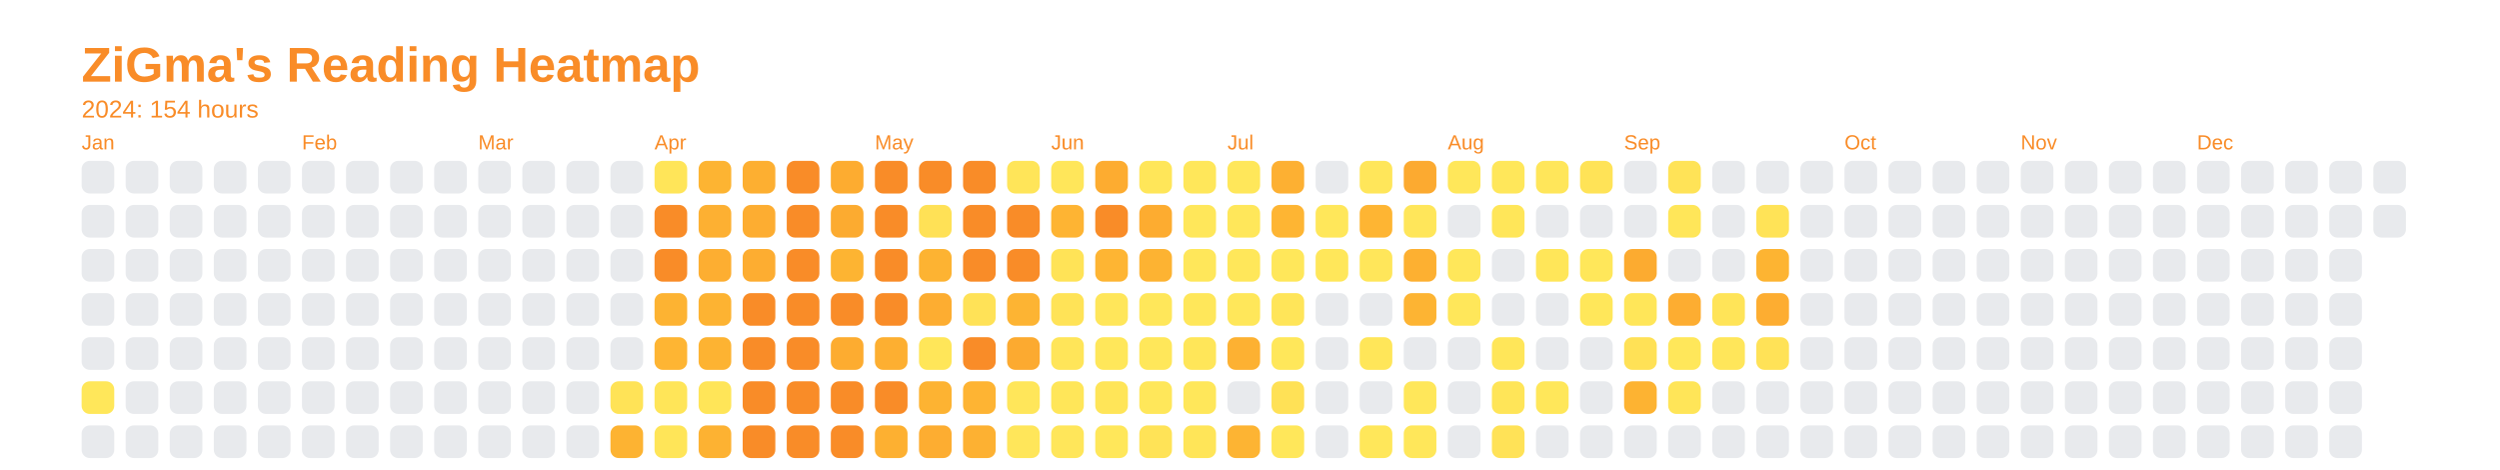
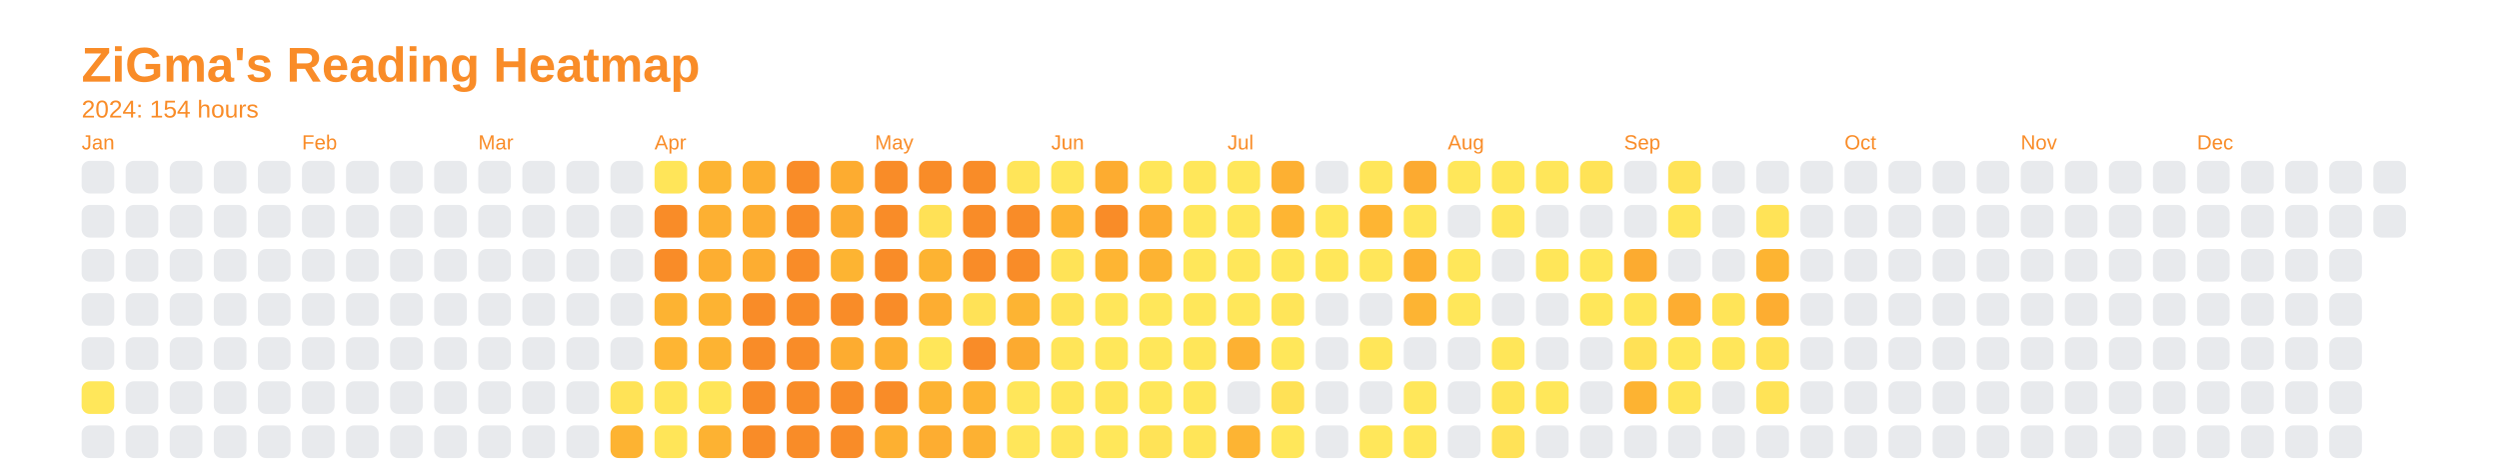
<svg xmlns="http://www.w3.org/2000/svg" baseProfile="full" height="57.5mm" version="1.1" viewBox="0,0,306.2,57.5" width="306.2mm">
  <defs />
  <rect fill="none" height="57.5" width="306.2" x="0" y="0" />
  <text fill="#f98c28" style="font-size:6px; font-family:Arial; font-weight:bold;" x="10" y="10">ZiGma's Reading Heatmap</text>
  <text fill="#f98c28" style="font-size:3px; font-family:Arial;" x="10" y="14.4">2024: 154 hours</text>
  <text fill="#f98c28" style="font-size:2.5px; font-family:Arial" x="10" y="18.3">Jan</text>
  <rect fill="#e8eaed" height="4" rx="1" ry="1" width="4" x="10" y="19.7" />
  <rect fill="#e8eaed" height="4" rx="1" ry="1" width="4" x="10" y="25.1" />
  <rect fill="#e8eaed" height="4" rx="1" ry="1" width="4" x="10" y="30.5" />
  <rect fill="#e8eaed" height="4" rx="1" ry="1" width="4" x="10" y="35.9" />
  <rect fill="#e8eaed" height="4" rx="1" ry="1" width="4" x="10" y="41.3" />
  <rect fill="#ffe75a" height="4" rx="1" ry="1" width="4" x="10" y="46.7" />
  <rect fill="#e8eaed" height="4" rx="1" ry="1" width="4" x="10" y="52.1" />
  <rect fill="#e8eaed" height="4" rx="1" ry="1" width="4" x="15.4" y="19.7" />
  <rect fill="#e8eaed" height="4" rx="1" ry="1" width="4" x="15.4" y="25.1" />
  <rect fill="#e8eaed" height="4" rx="1" ry="1" width="4" x="15.4" y="30.5" />
  <rect fill="#e8eaed" height="4" rx="1" ry="1" width="4" x="15.4" y="35.9" />
  <rect fill="#e8eaed" height="4" rx="1" ry="1" width="4" x="15.4" y="41.3" />
  <rect fill="#e8eaed" height="4" rx="1" ry="1" width="4" x="15.4" y="46.7" />
  <rect fill="#e8eaed" height="4" rx="1" ry="1" width="4" x="15.4" y="52.1" />
  <rect fill="#e8eaed" height="4" rx="1" ry="1" width="4" x="20.8" y="19.7" />
  <rect fill="#e8eaed" height="4" rx="1" ry="1" width="4" x="20.8" y="25.1" />
  <rect fill="#e8eaed" height="4" rx="1" ry="1" width="4" x="20.8" y="30.5" />
  <rect fill="#e8eaed" height="4" rx="1" ry="1" width="4" x="20.8" y="35.9" />
  <rect fill="#e8eaed" height="4" rx="1" ry="1" width="4" x="20.8" y="41.3" />
  <rect fill="#e8eaed" height="4" rx="1" ry="1" width="4" x="20.8" y="46.7" />
  <rect fill="#e8eaed" height="4" rx="1" ry="1" width="4" x="20.8" y="52.1" />
  <rect fill="#e8eaed" height="4" rx="1" ry="1" width="4" x="26.2" y="19.7" />
  <rect fill="#e8eaed" height="4" rx="1" ry="1" width="4" x="26.2" y="25.1" />
  <rect fill="#e8eaed" height="4" rx="1" ry="1" width="4" x="26.2" y="30.5" />
  <rect fill="#e8eaed" height="4" rx="1" ry="1" width="4" x="26.2" y="35.9" />
  <rect fill="#e8eaed" height="4" rx="1" ry="1" width="4" x="26.2" y="41.3" />
  <rect fill="#e8eaed" height="4" rx="1" ry="1" width="4" x="26.2" y="46.7" />
  <rect fill="#e8eaed" height="4" rx="1" ry="1" width="4" x="26.2" y="52.1" />
  <rect fill="#e8eaed" height="4" rx="1" ry="1" width="4" x="31.6" y="19.7" />
  <rect fill="#e8eaed" height="4" rx="1" ry="1" width="4" x="31.6" y="25.1" />
  <rect fill="#e8eaed" height="4" rx="1" ry="1" width="4" x="31.6" y="30.5" />
  <rect fill="#e8eaed" height="4" rx="1" ry="1" width="4" x="31.6" y="35.9" />
  <rect fill="#e8eaed" height="4" rx="1" ry="1" width="4" x="31.6" y="41.3" />
  <rect fill="#e8eaed" height="4" rx="1" ry="1" width="4" x="31.6" y="46.7" />
  <rect fill="#e8eaed" height="4" rx="1" ry="1" width="4" x="31.6" y="52.1" />
  <text fill="#f98c28" style="font-size:2.5px; font-family:Arial" x="37.0" y="18.3">Feb</text>
  <rect fill="#e8eaed" height="4" rx="1" ry="1" width="4" x="37.0" y="19.7" />
  <rect fill="#e8eaed" height="4" rx="1" ry="1" width="4" x="37.0" y="25.1" />
  <rect fill="#e8eaed" height="4" rx="1" ry="1" width="4" x="37.0" y="30.5" />
  <rect fill="#e8eaed" height="4" rx="1" ry="1" width="4" x="37.0" y="35.9" />
  <rect fill="#e8eaed" height="4" rx="1" ry="1" width="4" x="37.0" y="41.3" />
  <rect fill="#e8eaed" height="4" rx="1" ry="1" width="4" x="37.0" y="46.7" />
  <rect fill="#e8eaed" height="4" rx="1" ry="1" width="4" x="37.0" y="52.1" />
  <rect fill="#e8eaed" height="4" rx="1" ry="1" width="4" x="42.4" y="19.7" />
  <rect fill="#e8eaed" height="4" rx="1" ry="1" width="4" x="42.4" y="25.1" />
  <rect fill="#e8eaed" height="4" rx="1" ry="1" width="4" x="42.4" y="30.5" />
  <rect fill="#e8eaed" height="4" rx="1" ry="1" width="4" x="42.4" y="35.9" />
  <rect fill="#e8eaed" height="4" rx="1" ry="1" width="4" x="42.4" y="41.3" />
  <rect fill="#e8eaed" height="4" rx="1" ry="1" width="4" x="42.4" y="46.7" />
  <rect fill="#e8eaed" height="4" rx="1" ry="1" width="4" x="42.4" y="52.1" />
  <rect fill="#e8eaed" height="4" rx="1" ry="1" width="4" x="47.8" y="19.7" />
  <rect fill="#e8eaed" height="4" rx="1" ry="1" width="4" x="47.8" y="25.1" />
  <rect fill="#e8eaed" height="4" rx="1" ry="1" width="4" x="47.8" y="30.5" />
  <rect fill="#e8eaed" height="4" rx="1" ry="1" width="4" x="47.8" y="35.9" />
  <rect fill="#e8eaed" height="4" rx="1" ry="1" width="4" x="47.8" y="41.3" />
  <rect fill="#e8eaed" height="4" rx="1" ry="1" width="4" x="47.8" y="46.7" />
  <rect fill="#e8eaed" height="4" rx="1" ry="1" width="4" x="47.8" y="52.1" />
  <rect fill="#e8eaed" height="4" rx="1" ry="1" width="4" x="53.2" y="19.7" />
  <rect fill="#e8eaed" height="4" rx="1" ry="1" width="4" x="53.2" y="25.1" />
  <rect fill="#e8eaed" height="4" rx="1" ry="1" width="4" x="53.2" y="30.5" />
  <rect fill="#e8eaed" height="4" rx="1" ry="1" width="4" x="53.2" y="35.9" />
  <rect fill="#e8eaed" height="4" rx="1" ry="1" width="4" x="53.2" y="41.3" />
  <rect fill="#e8eaed" height="4" rx="1" ry="1" width="4" x="53.2" y="46.7" />
  <rect fill="#e8eaed" height="4" rx="1" ry="1" width="4" x="53.2" y="52.1" />
  <text fill="#f98c28" style="font-size:2.5px; font-family:Arial" x="58.6" y="18.3">Mar</text>
  <rect fill="#e8eaed" height="4" rx="1" ry="1" width="4" x="58.6" y="19.7" />
  <rect fill="#e8eaed" height="4" rx="1" ry="1" width="4" x="58.6" y="25.1" />
  <rect fill="#e8eaed" height="4" rx="1" ry="1" width="4" x="58.6" y="30.5" />
  <rect fill="#e8eaed" height="4" rx="1" ry="1" width="4" x="58.6" y="35.9" />
  <rect fill="#e8eaed" height="4" rx="1" ry="1" width="4" x="58.6" y="41.3" />
  <rect fill="#e8eaed" height="4" rx="1" ry="1" width="4" x="58.6" y="46.7" />
  <rect fill="#e8eaed" height="4" rx="1" ry="1" width="4" x="58.6" y="52.1" />
  <rect fill="#e8eaed" height="4" rx="1" ry="1" width="4" x="64" y="19.7" />
  <rect fill="#e8eaed" height="4" rx="1" ry="1" width="4" x="64" y="25.1" />
  <rect fill="#e8eaed" height="4" rx="1" ry="1" width="4" x="64" y="30.5" />
  <rect fill="#e8eaed" height="4" rx="1" ry="1" width="4" x="64" y="35.9" />
  <rect fill="#e8eaed" height="4" rx="1" ry="1" width="4" x="64" y="41.3" />
  <rect fill="#e8eaed" height="4" rx="1" ry="1" width="4" x="64" y="46.7" />
  <rect fill="#e8eaed" height="4" rx="1" ry="1" width="4" x="64" y="52.1" />
  <rect fill="#e8eaed" height="4" rx="1" ry="1" width="4" x="69.4" y="19.7" />
  <rect fill="#e8eaed" height="4" rx="1" ry="1" width="4" x="69.4" y="25.1" />
  <rect fill="#e8eaed" height="4" rx="1" ry="1" width="4" x="69.4" y="30.5" />
  <rect fill="#e8eaed" height="4" rx="1" ry="1" width="4" x="69.4" y="35.9" />
  <rect fill="#e8eaed" height="4" rx="1" ry="1" width="4" x="69.4" y="41.3" />
  <rect fill="#e8eaed" height="4" rx="1" ry="1" width="4" x="69.4" y="46.7" />
  <rect fill="#e8eaed" height="4" rx="1" ry="1" width="4" x="69.4" y="52.1" />
  <rect fill="#e8eaed" height="4" rx="1" ry="1" width="4" x="74.8" y="19.7" />
  <rect fill="#e8eaed" height="4" rx="1" ry="1" width="4" x="74.8" y="25.1" />
  <rect fill="#e8eaed" height="4" rx="1" ry="1" width="4" x="74.8" y="30.5" />
  <rect fill="#e8eaed" height="4" rx="1" ry="1" width="4" x="74.8" y="35.9" />
  <rect fill="#e8eaed" height="4" rx="1" ry="1" width="4" x="74.8" y="41.3" />
  <rect fill="#ffe357" height="4" rx="1" ry="1" width="4" x="74.8" y="46.7" />
  <rect fill="#fdb332" height="4" rx="1" ry="1" width="4" x="74.8" y="52.1" />
  <text fill="#f98c28" style="font-size:2.5px; font-family:Arial" x="80.2" y="18.3">Apr</text>
  <rect fill="#ffe559" height="4" rx="1" ry="1" width="4" x="80.2" y="19.7" />
  <rect fill="#f98c28" height="4" rx="1" ry="1" width="4" x="80.2" y="25.1" />
  <rect fill="#f98c28" height="4" rx="1" ry="1" width="4" x="80.2" y="30.5" />
  <rect fill="#fdb332" height="4" rx="1" ry="1" width="4" x="80.2" y="35.9" />
  <rect fill="#feb533" height="4" rx="1" ry="1" width="4" x="80.2" y="41.3" />
  <rect fill="#ffe558" height="4" rx="1" ry="1" width="4" x="80.2" y="46.7" />
  <rect fill="#ffe558" height="4" rx="1" ry="1" width="4" x="80.2" y="52.1" />
  <rect fill="#fdb432" height="4" rx="1" ry="1" width="4" x="85.6" y="19.7" />
  <rect fill="#fdb032" height="4" rx="1" ry="1" width="4" x="85.6" y="25.1" />
  <rect fill="#fdae31" height="4" rx="1" ry="1" width="4" x="85.6" y="30.5" />
  <rect fill="#fdb332" height="4" rx="1" ry="1" width="4" x="85.6" y="35.9" />
  <rect fill="#fdb332" height="4" rx="1" ry="1" width="4" x="85.6" y="41.3" />
  <rect fill="#ffe558" height="4" rx="1" ry="1" width="4" x="85.6" y="46.7" />
  <rect fill="#fdb232" height="4" rx="1" ry="1" width="4" x="85.6" y="52.1" />
  <rect fill="#fdaf31" height="4" rx="1" ry="1" width="4" x="91" y="19.7" />
  <rect fill="#fdad31" height="4" rx="1" ry="1" width="4" x="91" y="25.1" />
  <rect fill="#fdad31" height="4" rx="1" ry="1" width="4" x="91" y="30.5" />
  <rect fill="#f98c28" height="4" rx="1" ry="1" width="4" x="91" y="35.9" />
  <rect fill="#f98c28" height="4" rx="1" ry="1" width="4" x="91" y="41.3" />
  <rect fill="#f98c28" height="4" rx="1" ry="1" width="4" x="91" y="46.7" />
  <rect fill="#f98c28" height="4" rx="1" ry="1" width="4" x="91" y="52.1" />
  <rect fill="#f98c28" height="4" rx="1" ry="1" width="4" x="96.4" y="19.7" />
  <rect fill="#f98c28" height="4" rx="1" ry="1" width="4" x="96.4" y="25.1" />
  <rect fill="#f98c28" height="4" rx="1" ry="1" width="4" x="96.4" y="30.5" />
  <rect fill="#f98c28" height="4" rx="1" ry="1" width="4" x="96.4" y="35.9" />
  <rect fill="#f98c28" height="4" rx="1" ry="1" width="4" x="96.4" y="41.3" />
  <rect fill="#f98c28" height="4" rx="1" ry="1" width="4" x="96.4" y="46.7" />
  <rect fill="#f98c28" height="4" rx="1" ry="1" width="4" x="96.4" y="52.1" />
  <rect fill="#fdac30" height="4" rx="1" ry="1" width="4" x="101.8" y="19.7" />
  <rect fill="#fcab30" height="4" rx="1" ry="1" width="4" x="101.8" y="25.1" />
  <rect fill="#fdb432" height="4" rx="1" ry="1" width="4" x="101.8" y="30.5" />
  <rect fill="#f98c28" height="4" rx="1" ry="1" width="4" x="101.8" y="35.9" />
  <rect fill="#fdac30" height="4" rx="1" ry="1" width="4" x="101.8" y="41.3" />
  <rect fill="#f98c28" height="4" rx="1" ry="1" width="4" x="101.8" y="46.7" />
  <rect fill="#f98c28" height="4" rx="1" ry="1" width="4" x="101.8" y="52.1" />
  <text fill="#f98c28" style="font-size:2.5px; font-family:Arial" x="107.2" y="18.3">May</text>
  <rect fill="#f98c28" height="4" rx="1" ry="1" width="4" x="107.2" y="19.7" />
  <rect fill="#f98c28" height="4" rx="1" ry="1" width="4" x="107.2" y="25.1" />
  <rect fill="#f98c28" height="4" rx="1" ry="1" width="4" x="107.2" y="30.5" />
  <rect fill="#f98c28" height="4" rx="1" ry="1" width="4" x="107.2" y="35.9" />
  <rect fill="#fdaf31" height="4" rx="1" ry="1" width="4" x="107.2" y="41.3" />
  <rect fill="#f98c28" height="4" rx="1" ry="1" width="4" x="107.2" y="46.7" />
  <rect fill="#fdb031" height="4" rx="1" ry="1" width="4" x="107.2" y="52.1" />
  <rect fill="#f98c28" height="4" rx="1" ry="1" width="4" x="112.6" y="19.7" />
  <rect fill="#ffe156" height="4" rx="1" ry="1" width="4" x="112.6" y="25.1" />
  <rect fill="#fdb332" height="4" rx="1" ry="1" width="4" x="112.6" y="30.5" />
  <rect fill="#fdad31" height="4" rx="1" ry="1" width="4" x="112.6" y="35.9" />
  <rect fill="#ffe659" height="4" rx="1" ry="1" width="4" x="112.6" y="41.3" />
  <rect fill="#fdb332" height="4" rx="1" ry="1" width="4" x="112.6" y="46.7" />
  <rect fill="#fdad31" height="4" rx="1" ry="1" width="4" x="112.6" y="52.1" />
  <rect fill="#f98c28" height="4" rx="1" ry="1" width="4" x="118" y="19.7" />
  <rect fill="#f98c28" height="4" rx="1" ry="1" width="4" x="118" y="25.1" />
  <rect fill="#f98c28" height="4" rx="1" ry="1" width="4" x="118" y="30.5" />
  <rect fill="#ffe257" height="4" rx="1" ry="1" width="4" x="118" y="35.9" />
  <rect fill="#f98c28" height="4" rx="1" ry="1" width="4" x="118" y="41.3" />
  <rect fill="#feb433" height="4" rx="1" ry="1" width="4" x="118" y="46.7" />
  <rect fill="#fdb132" height="4" rx="1" ry="1" width="4" x="118" y="52.1" />
  <rect fill="#ffe559" height="4" rx="1" ry="1" width="4" x="123.4" y="19.7" />
  <rect fill="#f98c28" height="4" rx="1" ry="1" width="4" x="123.4" y="25.1" />
  <rect fill="#f98c28" height="4" rx="1" ry="1" width="4" x="123.4" y="30.5" />
  <rect fill="#fdb433" height="4" rx="1" ry="1" width="4" x="123.4" y="35.9" />
  <rect fill="#fcaa30" height="4" rx="1" ry="1" width="4" x="123.4" y="41.3" />
  <rect fill="#ffe65a" height="4" rx="1" ry="1" width="4" x="123.4" y="46.7" />
  <rect fill="#ffe65a" height="4" rx="1" ry="1" width="4" x="123.4" y="52.1" />
  <text fill="#f98c28" style="font-size:2.5px; font-family:Arial" x="128.8" y="18.3">Jun</text>
  <rect fill="#ffe65a" height="4" rx="1" ry="1" width="4" x="128.8" y="19.7" />
  <rect fill="#feb433" height="4" rx="1" ry="1" width="4" x="128.8" y="25.1" />
  <rect fill="#ffe357" height="4" rx="1" ry="1" width="4" x="128.8" y="30.5" />
  <rect fill="#ffe357" height="4" rx="1" ry="1" width="4" x="128.8" y="35.9" />
  <rect fill="#ffe559" height="4" rx="1" ry="1" width="4" x="128.8" y="41.3" />
  <rect fill="#ffe659" height="4" rx="1" ry="1" width="4" x="128.8" y="46.7" />
  <rect fill="#ffe65a" height="4" rx="1" ry="1" width="4" x="128.8" y="52.1" />
  <rect fill="#fdac30" height="4" rx="1" ry="1" width="4" x="134.2" y="19.7" />
  <rect fill="#f98c28" height="4" rx="1" ry="1" width="4" x="134.2" y="25.1" />
  <rect fill="#feb533" height="4" rx="1" ry="1" width="4" x="134.2" y="30.5" />
  <rect fill="#ffe65a" height="4" rx="1" ry="1" width="4" x="134.2" y="35.9" />
  <rect fill="#ffe75a" height="4" rx="1" ry="1" width="4" x="134.2" y="41.3" />
  <rect fill="#ffe558" height="4" rx="1" ry="1" width="4" x="134.2" y="46.7" />
  <rect fill="#ffe75a" height="4" rx="1" ry="1" width="4" x="134.2" y="52.1" />
  <rect fill="#ffe659" height="4" rx="1" ry="1" width="4" x="139.6" y="19.7" />
  <rect fill="#fdac30" height="4" rx="1" ry="1" width="4" x="139.6" y="25.1" />
  <rect fill="#fdb332" height="4" rx="1" ry="1" width="4" x="139.6" y="30.5" />
  <rect fill="#ffe75a" height="4" rx="1" ry="1" width="4" x="139.6" y="35.9" />
  <rect fill="#ffe75a" height="4" rx="1" ry="1" width="4" x="139.6" y="41.3" />
  <rect fill="#ffe75a" height="4" rx="1" ry="1" width="4" x="139.6" y="46.7" />
  <rect fill="#ffe357" height="4" rx="1" ry="1" width="4" x="139.6" y="52.1" />
  <rect fill="#ffe75a" height="4" rx="1" ry="1" width="4" x="145" y="19.7" />
  <rect fill="#ffe75a" height="4" rx="1" ry="1" width="4" x="145" y="25.1" />
  <rect fill="#ffe75a" height="4" rx="1" ry="1" width="4" x="145" y="30.5" />
  <rect fill="#ffe75a" height="4" rx="1" ry="1" width="4" x="145" y="35.9" />
  <rect fill="#ffe659" height="4" rx="1" ry="1" width="4" x="145" y="41.3" />
  <rect fill="#ffe75a" height="4" rx="1" ry="1" width="4" x="145" y="46.7" />
  <rect fill="#ffe558" height="4" rx="1" ry="1" width="4" x="145" y="52.1" />
  <text fill="#f98c28" style="font-size:2.5px; font-family:Arial" x="150.4" y="18.3">Jul</text>
  <rect fill="#ffe75a" height="4" rx="1" ry="1" width="4" x="150.4" y="19.7" />
  <rect fill="#ffe75a" height="4" rx="1" ry="1" width="4" x="150.4" y="25.1" />
  <rect fill="#ffe75a" height="4" rx="1" ry="1" width="4" x="150.4" y="30.5" />
  <rect fill="#ffe75a" height="4" rx="1" ry="1" width="4" x="150.4" y="35.9" />
  <rect fill="#fdb132" height="4" rx="1" ry="1" width="4" x="150.4" y="41.3" />
  <rect fill="#e8eaed" height="4" rx="1" ry="1" width="4" x="150.4" y="46.7" />
  <rect fill="#fdb433" height="4" rx="1" ry="1" width="4" x="150.4" y="52.1" />
  <rect fill="#fdb032" height="4" rx="1" ry="1" width="4" x="155.8" y="19.7" />
  <rect fill="#feb533" height="4" rx="1" ry="1" width="4" x="155.8" y="25.1" />
  <rect fill="#ffe75a" height="4" rx="1" ry="1" width="4" x="155.8" y="30.5" />
  <rect fill="#ffe559" height="4" rx="1" ry="1" width="4" x="155.8" y="35.9" />
  <rect fill="#ffe75a" height="4" rx="1" ry="1" width="4" x="155.8" y="41.3" />
  <rect fill="#ffe156" height="4" rx="1" ry="1" width="4" x="155.8" y="46.7" />
  <rect fill="#ffe75a" height="4" rx="1" ry="1" width="4" x="155.8" y="52.1" />
  <rect fill="#e8eaed" height="4" rx="1" ry="1" width="4" x="161.2" y="19.7" />
  <rect fill="#ffe75a" height="4" rx="1" ry="1" width="4" x="161.2" y="25.1" />
  <rect fill="#ffe75a" height="4" rx="1" ry="1" width="4" x="161.2" y="30.5" />
  <rect fill="#e8eaed" height="4" rx="1" ry="1" width="4" x="161.2" y="35.9" />
  <rect fill="#e8eaed" height="4" rx="1" ry="1" width="4" x="161.2" y="41.3" />
  <rect fill="#e8eaed" height="4" rx="1" ry="1" width="4" x="161.2" y="46.7" />
  <rect fill="#e8eaed" height="4" rx="1" ry="1" width="4" x="161.2" y="52.1" />
  <rect fill="#ffe65a" height="4" rx="1" ry="1" width="4" x="166.6" y="19.7" />
  <rect fill="#feb533" height="4" rx="1" ry="1" width="4" x="166.6" y="25.1" />
  <rect fill="#ffe65a" height="4" rx="1" ry="1" width="4" x="166.6" y="30.5" />
  <rect fill="#e8eaed" height="4" rx="1" ry="1" width="4" x="166.6" y="35.9" />
  <rect fill="#ffe659" height="4" rx="1" ry="1" width="4" x="166.6" y="41.3" />
  <rect fill="#e8eaed" height="4" rx="1" ry="1" width="4" x="166.6" y="46.7" />
  <rect fill="#ffe75a" height="4" rx="1" ry="1" width="4" x="166.6" y="52.1" />
  <rect fill="#fcaa30" height="4" rx="1" ry="1" width="4" x="172" y="19.7" />
  <rect fill="#ffe65a" height="4" rx="1" ry="1" width="4" x="172" y="25.1" />
  <rect fill="#fdb031" height="4" rx="1" ry="1" width="4" x="172" y="30.5" />
  <rect fill="#fdb433" height="4" rx="1" ry="1" width="4" x="172" y="35.9" />
  <rect fill="#e8eaed" height="4" rx="1" ry="1" width="4" x="172" y="41.3" />
  <rect fill="#ffe75a" height="4" rx="1" ry="1" width="4" x="172" y="46.7" />
  <rect fill="#ffe75a" height="4" rx="1" ry="1" width="4" x="172" y="52.1" />
  <text fill="#f98c28" style="font-size:2.5px; font-family:Arial" x="177.4" y="18.3">Aug</text>
  <rect fill="#ffe75a" height="4" rx="1" ry="1" width="4" x="177.4" y="19.7" />
  <rect fill="#e8eaed" height="4" rx="1" ry="1" width="4" x="177.4" y="25.1" />
  <rect fill="#ffe75a" height="4" rx="1" ry="1" width="4" x="177.4" y="30.5" />
  <rect fill="#ffe75a" height="4" rx="1" ry="1" width="4" x="177.4" y="35.9" />
  <rect fill="#e8eaed" height="4" rx="1" ry="1" width="4" x="177.4" y="41.3" />
  <rect fill="#e8eaed" height="4" rx="1" ry="1" width="4" x="177.4" y="46.7" />
  <rect fill="#e8eaed" height="4" rx="1" ry="1" width="4" x="177.4" y="52.1" />
  <rect fill="#ffe75a" height="4" rx="1" ry="1" width="4" x="182.8" y="19.7" />
  <rect fill="#ffe659" height="4" rx="1" ry="1" width="4" x="182.8" y="25.1" />
  <rect fill="#e8eaed" height="4" rx="1" ry="1" width="4" x="182.8" y="30.5" />
  <rect fill="#e8eaed" height="4" rx="1" ry="1" width="4" x="182.8" y="35.9" />
  <rect fill="#ffe659" height="4" rx="1" ry="1" width="4" x="182.8" y="41.3" />
  <rect fill="#ffe558" height="4" rx="1" ry="1" width="4" x="182.8" y="46.7" />
  <rect fill="#ffe257" height="4" rx="1" ry="1" width="4" x="182.8" y="52.1" />
  <rect fill="#ffe65a" height="4" rx="1" ry="1" width="4" x="188.2" y="19.7" />
  <rect fill="#e8eaed" height="4" rx="1" ry="1" width="4" x="188.2" y="25.1" />
  <rect fill="#ffe659" height="4" rx="1" ry="1" width="4" x="188.2" y="30.5" />
  <rect fill="#e8eaed" height="4" rx="1" ry="1" width="4" x="188.2" y="35.9" />
  <rect fill="#e8eaed" height="4" rx="1" ry="1" width="4" x="188.2" y="41.3" />
  <rect fill="#ffe75a" height="4" rx="1" ry="1" width="4" x="188.2" y="46.7" />
  <rect fill="#e8eaed" height="4" rx="1" ry="1" width="4" x="188.2" y="52.1" />
  <rect fill="#ffe357" height="4" rx="1" ry="1" width="4" x="193.6" y="19.7" />
  <rect fill="#e8eaed" height="4" rx="1" ry="1" width="4" x="193.6" y="25.1" />
  <rect fill="#ffe75a" height="4" rx="1" ry="1" width="4" x="193.6" y="30.5" />
  <rect fill="#ffe75a" height="4" rx="1" ry="1" width="4" x="193.6" y="35.9" />
  <rect fill="#e8eaed" height="4" rx="1" ry="1" width="4" x="193.6" y="41.3" />
  <rect fill="#e8eaed" height="4" rx="1" ry="1" width="4" x="193.6" y="46.7" />
  <rect fill="#e8eaed" height="4" rx="1" ry="1" width="4" x="193.6" y="52.1" />
  <text fill="#f98c28" style="font-size:2.5px; font-family:Arial" x="199" y="18.3">Sep</text>
  <rect fill="#e8eaed" height="4" rx="1" ry="1" width="4" x="199" y="19.7" />
  <rect fill="#e8eaed" height="4" rx="1" ry="1" width="4" x="199" y="25.1" />
  <rect fill="#fcab30" height="4" rx="1" ry="1" width="4" x="199" y="30.5" />
  <rect fill="#ffe659" height="4" rx="1" ry="1" width="4" x="199" y="35.9" />
  <rect fill="#ffe156" height="4" rx="1" ry="1" width="4" x="199" y="41.3" />
  <rect fill="#fdb332" height="4" rx="1" ry="1" width="4" x="199" y="46.7" />
  <rect fill="#e8eaed" height="4" rx="1" ry="1" width="4" x="199" y="52.1" />
  <rect fill="#ffe357" height="4" rx="1" ry="1" width="4" x="204.4" y="19.7" />
  <rect fill="#ffe659" height="4" rx="1" ry="1" width="4" x="204.4" y="25.1" />
  <rect fill="#e8eaed" height="4" rx="1" ry="1" width="4" x="204.4" y="30.5" />
  <rect fill="#fdad31" height="4" rx="1" ry="1" width="4" x="204.4" y="35.9" />
  <rect fill="#ffe75a" height="4" rx="1" ry="1" width="4" x="204.4" y="41.3" />
  <rect fill="#ffe558" height="4" rx="1" ry="1" width="4" x="204.4" y="46.7" />
  <rect fill="#e8eaed" height="4" rx="1" ry="1" width="4" x="204.4" y="52.1" />
  <rect fill="#e8eaed" height="4" rx="1" ry="1" width="4" x="209.8" y="19.7" />
  <rect fill="#e8eaed" height="4" rx="1" ry="1" width="4" x="209.8" y="25.1" />
  <rect fill="#e8eaed" height="4" rx="1" ry="1" width="4" x="209.8" y="30.5" />
  <rect fill="#ffe458" height="4" rx="1" ry="1" width="4" x="209.8" y="35.9" />
  <rect fill="#ffe65a" height="4" rx="1" ry="1" width="4" x="209.8" y="41.3" />
  <rect fill="#e8eaed" height="4" rx="1" ry="1" width="4" x="209.8" y="46.7" />
  <rect fill="#e8eaed" height="4" rx="1" ry="1" width="4" x="209.8" y="52.1" />
  <rect fill="#e8eaed" height="4" rx="1" ry="1" width="4" x="215.2" y="19.7" />
  <rect fill="#ffe357" height="4" rx="1" ry="1" width="4" x="215.2" y="25.1" />
  <rect fill="#fdb432" height="4" rx="1" ry="1" width="4" x="215.2" y="30.5" />
  <rect fill="#fdad31" height="4" rx="1" ry="1" width="4" x="215.2" y="35.9" />
  <rect fill="#ffe257" height="4" rx="1" ry="1" width="4" x="215.2" y="41.3" />
-   <rect fill="#e8eaed" height="4" rx="1" ry="1" width="4" x="215.2" y="46.7" />
+   <rect fill="#ffe357" height="4" rx="1" ry="1" width="4" x="215.2" y="46.7" />
  <rect fill="#e8eaed" height="4" rx="1" ry="1" width="4" x="215.2" y="52.1" />
  <rect fill="#e8eaed" height="4" rx="1" ry="1" width="4" x="220.6" y="19.7" />
  <rect fill="#e8eaed" height="4" rx="1" ry="1" width="4" x="220.6" y="25.1" />
  <rect fill="#e8eaed" height="4" rx="1" ry="1" width="4" x="220.6" y="30.5" />
  <rect fill="#e8eaed" height="4" rx="1" ry="1" width="4" x="220.6" y="35.9" />
  <rect fill="#e8eaed" height="4" rx="1" ry="1" width="4" x="220.6" y="41.3" />
  <rect fill="#e8eaed" height="4" rx="1" ry="1" width="4" x="220.6" y="46.7" />
  <rect fill="#e8eaed" height="4" rx="1" ry="1" width="4" x="220.6" y="52.1" />
  <text fill="#f98c28" style="font-size:2.5px; font-family:Arial" x="226" y="18.3">Oct</text>
  <rect fill="#e8eaed" height="4" rx="1" ry="1" width="4" x="226" y="19.7" />
  <rect fill="#e8eaed" height="4" rx="1" ry="1" width="4" x="226" y="25.1" />
  <rect fill="#e8eaed" height="4" rx="1" ry="1" width="4" x="226" y="30.5" />
  <rect fill="#e8eaed" height="4" rx="1" ry="1" width="4" x="226" y="35.9" />
  <rect fill="#e8eaed" height="4" rx="1" ry="1" width="4" x="226" y="41.3" />
  <rect fill="#e8eaed" height="4" rx="1" ry="1" width="4" x="226" y="46.7" />
  <rect fill="#e8eaed" height="4" rx="1" ry="1" width="4" x="226" y="52.1" />
  <rect fill="#e8eaed" height="4" rx="1" ry="1" width="4" x="231.4" y="19.7" />
  <rect fill="#e8eaed" height="4" rx="1" ry="1" width="4" x="231.4" y="25.1" />
  <rect fill="#e8eaed" height="4" rx="1" ry="1" width="4" x="231.4" y="30.5" />
  <rect fill="#e8eaed" height="4" rx="1" ry="1" width="4" x="231.4" y="35.9" />
  <rect fill="#e8eaed" height="4" rx="1" ry="1" width="4" x="231.4" y="41.3" />
  <rect fill="#e8eaed" height="4" rx="1" ry="1" width="4" x="231.4" y="46.7" />
  <rect fill="#e8eaed" height="4" rx="1" ry="1" width="4" x="231.4" y="52.1" />
  <rect fill="#e8eaed" height="4" rx="1" ry="1" width="4" x="236.8" y="19.7" />
  <rect fill="#e8eaed" height="4" rx="1" ry="1" width="4" x="236.8" y="25.1" />
  <rect fill="#e8eaed" height="4" rx="1" ry="1" width="4" x="236.8" y="30.5" />
  <rect fill="#e8eaed" height="4" rx="1" ry="1" width="4" x="236.8" y="35.9" />
  <rect fill="#e8eaed" height="4" rx="1" ry="1" width="4" x="236.8" y="41.3" />
  <rect fill="#e8eaed" height="4" rx="1" ry="1" width="4" x="236.8" y="46.7" />
  <rect fill="#e8eaed" height="4" rx="1" ry="1" width="4" x="236.8" y="52.1" />
  <rect fill="#e8eaed" height="4" rx="1" ry="1" width="4" x="242.2" y="19.7" />
  <rect fill="#e8eaed" height="4" rx="1" ry="1" width="4" x="242.2" y="25.1" />
  <rect fill="#e8eaed" height="4" rx="1" ry="1" width="4" x="242.2" y="30.5" />
  <rect fill="#e8eaed" height="4" rx="1" ry="1" width="4" x="242.2" y="35.9" />
  <rect fill="#e8eaed" height="4" rx="1" ry="1" width="4" x="242.2" y="41.3" />
  <rect fill="#e8eaed" height="4" rx="1" ry="1" width="4" x="242.2" y="46.7" />
  <rect fill="#e8eaed" height="4" rx="1" ry="1" width="4" x="242.2" y="52.1" />
  <text fill="#f98c28" style="font-size:2.5px; font-family:Arial" x="247.6" y="18.3">Nov</text>
  <rect fill="#e8eaed" height="4" rx="1" ry="1" width="4" x="247.6" y="19.7" />
  <rect fill="#e8eaed" height="4" rx="1" ry="1" width="4" x="247.6" y="25.1" />
  <rect fill="#e8eaed" height="4" rx="1" ry="1" width="4" x="247.6" y="30.5" />
  <rect fill="#e8eaed" height="4" rx="1" ry="1" width="4" x="247.6" y="35.9" />
  <rect fill="#e8eaed" height="4" rx="1" ry="1" width="4" x="247.6" y="41.3" />
  <rect fill="#e8eaed" height="4" rx="1" ry="1" width="4" x="247.6" y="46.7" />
  <rect fill="#e8eaed" height="4" rx="1" ry="1" width="4" x="247.6" y="52.1" />
  <rect fill="#e8eaed" height="4" rx="1" ry="1" width="4" x="253" y="19.7" />
  <rect fill="#e8eaed" height="4" rx="1" ry="1" width="4" x="253" y="25.1" />
  <rect fill="#e8eaed" height="4" rx="1" ry="1" width="4" x="253" y="30.5" />
  <rect fill="#e8eaed" height="4" rx="1" ry="1" width="4" x="253" y="35.9" />
  <rect fill="#e8eaed" height="4" rx="1" ry="1" width="4" x="253" y="41.3" />
  <rect fill="#e8eaed" height="4" rx="1" ry="1" width="4" x="253" y="46.7" />
  <rect fill="#e8eaed" height="4" rx="1" ry="1" width="4" x="253" y="52.1" />
  <rect fill="#e8eaed" height="4" rx="1" ry="1" width="4" x="258.4" y="19.7" />
  <rect fill="#e8eaed" height="4" rx="1" ry="1" width="4" x="258.4" y="25.1" />
  <rect fill="#e8eaed" height="4" rx="1" ry="1" width="4" x="258.4" y="30.5" />
  <rect fill="#e8eaed" height="4" rx="1" ry="1" width="4" x="258.4" y="35.9" />
  <rect fill="#e8eaed" height="4" rx="1" ry="1" width="4" x="258.4" y="41.3" />
  <rect fill="#e8eaed" height="4" rx="1" ry="1" width="4" x="258.4" y="46.7" />
  <rect fill="#e8eaed" height="4" rx="1" ry="1" width="4" x="258.4" y="52.1" />
  <rect fill="#e8eaed" height="4" rx="1" ry="1" width="4" x="263.8" y="19.7" />
  <rect fill="#e8eaed" height="4" rx="1" ry="1" width="4" x="263.8" y="25.1" />
  <rect fill="#e8eaed" height="4" rx="1" ry="1" width="4" x="263.8" y="30.5" />
  <rect fill="#e8eaed" height="4" rx="1" ry="1" width="4" x="263.8" y="35.9" />
  <rect fill="#e8eaed" height="4" rx="1" ry="1" width="4" x="263.8" y="41.3" />
  <rect fill="#e8eaed" height="4" rx="1" ry="1" width="4" x="263.8" y="46.7" />
  <rect fill="#e8eaed" height="4" rx="1" ry="1" width="4" x="263.8" y="52.1" />
  <text fill="#f98c28" style="font-size:2.5px; font-family:Arial" x="269.2" y="18.3">Dec</text>
  <rect fill="#e8eaed" height="4" rx="1" ry="1" width="4" x="269.2" y="19.7" />
  <rect fill="#e8eaed" height="4" rx="1" ry="1" width="4" x="269.2" y="25.1" />
  <rect fill="#e8eaed" height="4" rx="1" ry="1" width="4" x="269.2" y="30.5" />
  <rect fill="#e8eaed" height="4" rx="1" ry="1" width="4" x="269.2" y="35.9" />
  <rect fill="#e8eaed" height="4" rx="1" ry="1" width="4" x="269.2" y="41.3" />
  <rect fill="#e8eaed" height="4" rx="1" ry="1" width="4" x="269.2" y="46.7" />
  <rect fill="#e8eaed" height="4" rx="1" ry="1" width="4" x="269.2" y="52.1" />
  <rect fill="#e8eaed" height="4" rx="1" ry="1" width="4" x="274.6" y="19.7" />
  <rect fill="#e8eaed" height="4" rx="1" ry="1" width="4" x="274.6" y="25.1" />
  <rect fill="#e8eaed" height="4" rx="1" ry="1" width="4" x="274.6" y="30.5" />
  <rect fill="#e8eaed" height="4" rx="1" ry="1" width="4" x="274.6" y="35.9" />
  <rect fill="#e8eaed" height="4" rx="1" ry="1" width="4" x="274.6" y="41.3" />
  <rect fill="#e8eaed" height="4" rx="1" ry="1" width="4" x="274.6" y="46.7" />
  <rect fill="#e8eaed" height="4" rx="1" ry="1" width="4" x="274.6" y="52.1" />
  <rect fill="#e8eaed" height="4" rx="1" ry="1" width="4" x="280" y="19.7" />
  <rect fill="#e8eaed" height="4" rx="1" ry="1" width="4" x="280" y="25.1" />
  <rect fill="#e8eaed" height="4" rx="1" ry="1" width="4" x="280" y="30.5" />
  <rect fill="#e8eaed" height="4" rx="1" ry="1" width="4" x="280" y="35.9" />
  <rect fill="#e8eaed" height="4" rx="1" ry="1" width="4" x="280" y="41.3" />
  <rect fill="#e8eaed" height="4" rx="1" ry="1" width="4" x="280" y="46.7" />
  <rect fill="#e8eaed" height="4" rx="1" ry="1" width="4" x="280" y="52.1" />
  <rect fill="#e8eaed" height="4" rx="1" ry="1" width="4" x="285.4" y="19.7" />
  <rect fill="#e8eaed" height="4" rx="1" ry="1" width="4" x="285.4" y="25.1" />
  <rect fill="#e8eaed" height="4" rx="1" ry="1" width="4" x="285.4" y="30.5" />
  <rect fill="#e8eaed" height="4" rx="1" ry="1" width="4" x="285.4" y="35.9" />
  <rect fill="#e8eaed" height="4" rx="1" ry="1" width="4" x="285.4" y="41.3" />
  <rect fill="#e8eaed" height="4" rx="1" ry="1" width="4" x="285.4" y="46.7" />
  <rect fill="#e8eaed" height="4" rx="1" ry="1" width="4" x="285.4" y="52.1" />
  <rect fill="#e8eaed" height="4" rx="1" ry="1" width="4" x="290.8" y="19.7" />
  <rect fill="#e8eaed" height="4" rx="1" ry="1" width="4" x="290.8" y="25.1" />
</svg>
